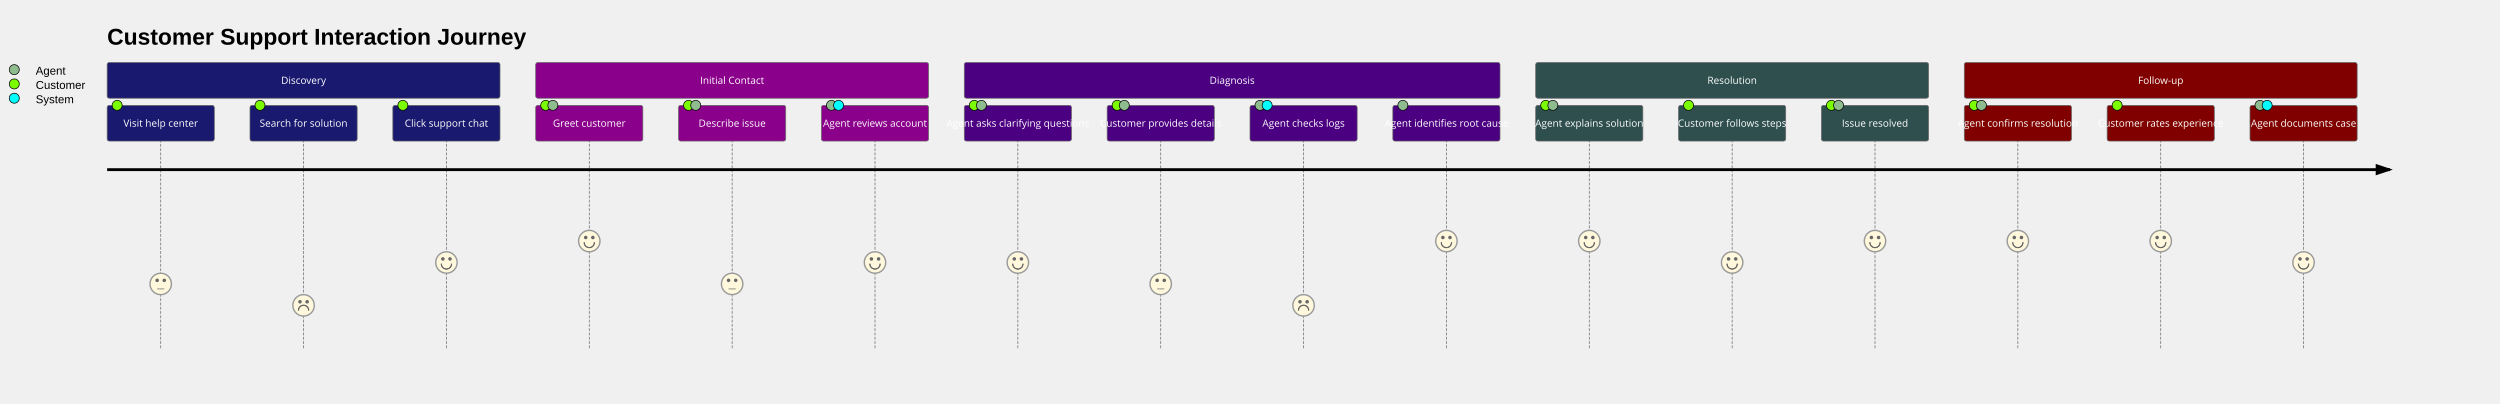
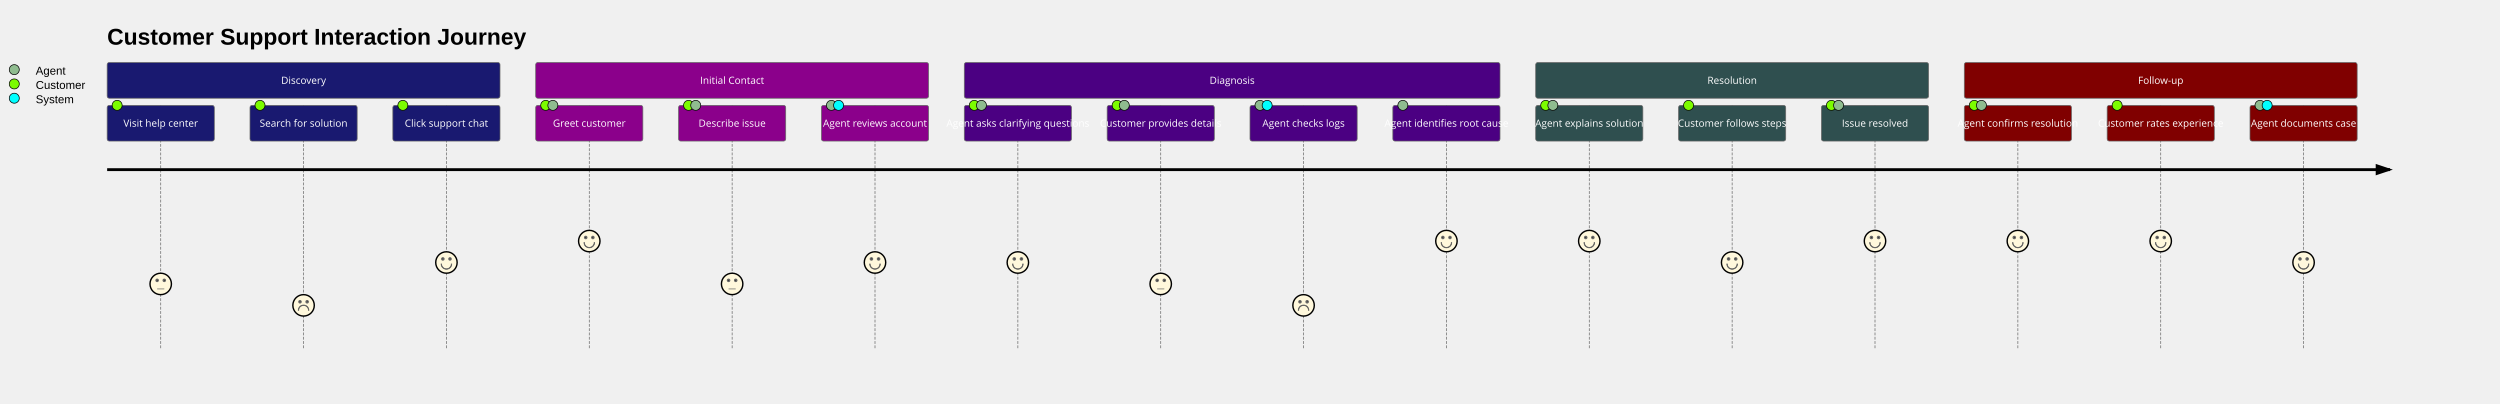
<svg xmlns="http://www.w3.org/2000/svg" width="3500.0" height="565.0" viewBox="0 -25 3500 540" version="1.2" baseProfile="tiny">
-   <circle class="actor-0" fill="#8FBC8F" stroke="#000" cx="20.0" cy="60.0" r="7.0" />
+   <circle class="actor-0" fill="#8FBC8F" stroke="#000000" cx="20.0" cy="60.0" r="7.0" />
  <text fill="#000000" x="50.0" y="67.0" font-family="Arial, Helvetica, sans-serif" font-size="16">Agent</text>
-   <circle class="actor-1" fill="#7CFC00" stroke="#000" cx="20.0" cy="80.0" r="7.0" />
+   <circle class="actor-1" fill="#7CFC00" stroke="#000000" cx="20.0" cy="80.0" r="7.0" />
  <text fill="#000000" x="50.0" y="87.0" font-family="Arial, Helvetica, sans-serif" font-size="16">Customer</text>
-   <circle class="actor-2" fill="#00FFFF" stroke="#000" cx="20.0" cy="100.0" r="7.0" />
+   <circle class="actor-2" fill="#00FFFF" stroke="#000000" cx="20.0" cy="100.0" r="7.0" />
  <text fill="#000000" x="50.0" y="107.0" font-family="Arial, Helvetica, sans-serif" font-size="16">System</text>
  <g>
    <rect class="journey-section section-type-0" fill="#191970" stroke="#666" x="150.0" y="50.0" width="550.0" height="50.0" rx="3.0" ry="3.0" />
    <text class="journey-section section-type-0" fill="#fff" x="425.0" y="79.9" text-anchor="middle" font-family="&quot;Open Sans&quot;, sans-serif" font-size="14">Discovery</text>
  </g>
  <g>
    <rect class="journey-section section-type-1" fill="#8B008B" stroke="#666" x="750.0" y="50.0" width="550.0" height="50.0" rx="3.0" ry="3.0" />
    <text class="journey-section section-type-1" fill="#fff" x="1025.0" y="79.9" text-anchor="middle" font-family="&quot;Open Sans&quot;, sans-serif" font-size="14">Initial Contact</text>
  </g>
  <g>
    <rect class="journey-section section-type-2" fill="#4B0082" stroke="#666" x="1350.0" y="50.0" width="750.0" height="50.0" rx="3.0" ry="3.0" />
    <text class="journey-section section-type-2" fill="#fff" x="1725.0" y="79.9" text-anchor="middle" font-family="&quot;Open Sans&quot;, sans-serif" font-size="14">Diagnosis</text>
  </g>
  <g>
    <rect class="journey-section section-type-3" fill="#2F4F4F" stroke="#666" x="2150.0" y="50.0" width="550.0" height="50.0" rx="3.0" ry="3.0" />
    <text class="journey-section section-type-3" fill="#fff" x="2425.0" y="79.9" text-anchor="middle" font-family="&quot;Open Sans&quot;, sans-serif" font-size="14">Resolution</text>
  </g>
  <g>
    <rect class="journey-section section-type-4" fill="#800000" stroke="#666" x="2750.0" y="50.0" width="550.0" height="50.0" rx="3.0" ry="3.0" />
    <text class="journey-section section-type-4" fill="#fff" x="3025.0" y="79.9" text-anchor="middle" font-family="&quot;Open Sans&quot;, sans-serif" font-size="14">Follow-up</text>
  </g>
  <g id="task-task_0">
    <line class="task-line" stroke="#666" stroke-width="1px" x1="225.0" y1="110.0" x2="225.0" y2="450.0" stroke-dasharray="4 2" />
-     <circle class="face" fill="#FFF8DC" stroke="#999" stroke-width="2" cx="225.0" cy="360.0" r="15.0" />
-     <g>
-       <circle fill="#666" stroke="#666" stroke-width="2" cx="220.0" cy="355.0" r="1.5" />
-       <circle fill="#666" stroke="#666" stroke-width="2" cx="230.0" cy="355.0" r="1.5" />
+     <circle class="face" fill="#FFF8DC" stroke="#000000" stroke-width="2" cx="225.0" cy="360.0" r="15.0" />
+     <g>
+       <circle fill="#000000" stroke="#666" stroke-width="2" cx="220.0" cy="355.0" r="1.5" />
+       <circle fill="#000000" stroke="#666" stroke-width="2" cx="230.0" cy="355.0" r="1.5" />
      <line class="mouth" stroke="#666" stroke-width="1px" x1="220.0" y1="367.0" x2="230.0" y2="367.0" />
    </g>
    <rect class="task task-type-0" fill="#191970" stroke="#666" x="150.0" y="110.0" width="150.0" height="50.0" rx="3.0" ry="3.0" />
-     <circle class="actor-1" fill="#7CFC00" stroke="#000" cx="164.0" cy="110.0" r="7.0" />
+     <circle class="actor-1" fill="#7CFC00" stroke="#000000" cx="164.0" cy="110.0" r="7.0" />
    <text class="task" fill="#fff" x="225.0" y="139.9" text-anchor="middle" font-family="&quot;Open Sans&quot;, sans-serif" font-size="14">Visit help center</text>
  </g>
  <g id="task-task_1">
    <line class="task-line" stroke="#666" stroke-width="1px" x1="425.0" y1="110.0" x2="425.0" y2="450.0" stroke-dasharray="4 2" />
-     <circle class="face" fill="#FFF8DC" stroke="#999" stroke-width="2" cx="425.0" cy="390.0" r="15.0" />
-     <g>
-       <circle fill="#666" stroke="#666" stroke-width="2" cx="420.0" cy="385.0" r="1.5" />
-       <circle fill="#666" stroke="#666" stroke-width="2" cx="430.0" cy="385.0" r="1.5" />
-       <path class="mouth" fill="#000" stroke="#666" d="M417.5,397A7.5,7.5,0,1,1,432.5,397L431.818,397A6.818,6.818,0,1,0,418.182,397Z" />
+     <circle class="face" fill="#FFF8DC" stroke="#000000" stroke-width="2" cx="425.0" cy="390.0" r="15.0" />
+     <g>
+       <circle fill="#000000" stroke="#666" stroke-width="2" cx="420.0" cy="385.0" r="1.5" />
+       <circle fill="#000000" stroke="#666" stroke-width="2" cx="430.0" cy="385.0" r="1.5" />
+       <path class="mouth" fill="#000000" stroke="#666" d="M417.5,397A7.5,7.5,0,1,1,432.5,397L431.818,397A6.818,6.818,0,1,0,418.182,397Z" />
    </g>
    <rect class="task task-type-0" fill="#191970" stroke="#666" x="350.0" y="110.0" width="150.0" height="50.0" rx="3.0" ry="3.0" />
-     <circle class="actor-1" fill="#7CFC00" stroke="#000" cx="364.0" cy="110.0" r="7.0" />
+     <circle class="actor-1" fill="#7CFC00" stroke="#000000" cx="364.0" cy="110.0" r="7.0" />
    <text class="task" fill="#fff" x="425.0" y="139.9" text-anchor="middle" font-family="&quot;Open Sans&quot;, sans-serif" font-size="14">Search for solution</text>
  </g>
  <g id="task-task_2">
    <line class="task-line" stroke="#666" stroke-width="1px" x1="625.0" y1="110.0" x2="625.0" y2="450.0" stroke-dasharray="4 2" />
-     <circle class="face" fill="#FFF8DC" stroke="#999" stroke-width="2" cx="625.0" cy="330.0" r="15.0" />
-     <g>
-       <circle fill="#666" stroke="#666" stroke-width="2" cx="620.0" cy="325.0" r="1.5" />
-       <circle fill="#666" stroke="#666" stroke-width="2" cx="630.0" cy="325.0" r="1.5" />
-       <path class="mouth" fill="#000" stroke="#666" d="M632.5,332A7.5,7.5,0,1,1,617.5,332L618.182,332A6.818,6.818,0,1,0,631.818,332Z" />
+     <circle class="face" fill="#FFF8DC" stroke="#000000" stroke-width="2" cx="625.0" cy="330.0" r="15.0" />
+     <g>
+       <circle fill="#000000" stroke="#666" stroke-width="2" cx="620.0" cy="325.0" r="1.5" />
+       <circle fill="#000000" stroke="#666" stroke-width="2" cx="630.0" cy="325.0" r="1.5" />
+       <path class="mouth" fill="#000000" stroke="#666" d="M632.5,332A7.5,7.5,0,1,1,617.5,332L618.182,332A6.818,6.818,0,1,0,631.818,332Z" />
    </g>
    <rect class="task task-type-0" fill="#191970" stroke="#666" x="550.0" y="110.0" width="150.0" height="50.0" rx="3.0" ry="3.0" />
-     <circle class="actor-1" fill="#7CFC00" stroke="#000" cx="564.0" cy="110.0" r="7.0" />
+     <circle class="actor-1" fill="#7CFC00" stroke="#000000" cx="564.0" cy="110.0" r="7.0" />
    <text class="task" fill="#fff" x="625.0" y="139.9" text-anchor="middle" font-family="&quot;Open Sans&quot;, sans-serif" font-size="14">Click support chat</text>
  </g>
  <g id="task-task_3">
    <line class="task-line" stroke="#666" stroke-width="1px" x1="825.0" y1="110.0" x2="825.0" y2="450.0" stroke-dasharray="4 2" />
-     <circle class="face" fill="#FFF8DC" stroke="#999" stroke-width="2" cx="825.0" cy="300.0" r="15.0" />
-     <g>
-       <circle fill="#666" stroke="#666" stroke-width="2" cx="820.0" cy="295.0" r="1.5" />
-       <circle fill="#666" stroke="#666" stroke-width="2" cx="830.0" cy="295.0" r="1.5" />
-       <path class="mouth" fill="#000" stroke="#666" d="M832.5,302A7.5,7.5,0,1,1,817.5,302L818.182,302A6.818,6.818,0,1,0,831.818,302Z" />
+     <circle class="face" fill="#FFF8DC" stroke="#000000" stroke-width="2" cx="825.0" cy="300.0" r="15.0" />
+     <g>
+       <circle fill="#000000" stroke="#666" stroke-width="2" cx="820.0" cy="295.0" r="1.5" />
+       <circle fill="#000000" stroke="#666" stroke-width="2" cx="830.0" cy="295.0" r="1.5" />
+       <path class="mouth" fill="#000000" stroke="#666" d="M832.5,302A7.5,7.5,0,1,1,817.5,302L818.182,302A6.818,6.818,0,1,0,831.818,302Z" />
    </g>
    <rect class="task task-type-1" fill="#8B008B" stroke="#666" x="750.0" y="110.0" width="150.0" height="50.0" rx="3.0" ry="3.0" />
-     <circle class="actor-1" fill="#7CFC00" stroke="#000" cx="764.0" cy="110.0" r="7.0" />
-     <circle class="actor-0" fill="#8FBC8F" stroke="#000" cx="774.0" cy="110.0" r="7.0" />
+     <circle class="actor-1" fill="#7CFC00" stroke="#000000" cx="764.0" cy="110.0" r="7.0" />
+     <circle class="actor-0" fill="#8FBC8F" stroke="#000000" cx="774.0" cy="110.0" r="7.0" />
    <text class="task" fill="#fff" x="825.0" y="139.9" text-anchor="middle" font-family="&quot;Open Sans&quot;, sans-serif" font-size="14">Greet customer</text>
  </g>
  <g id="task-task_4">
    <line class="task-line" stroke="#666" stroke-width="1px" x1="1025.0" y1="110.0" x2="1025.0" y2="450.0" stroke-dasharray="4 2" />
-     <circle class="face" fill="#FFF8DC" stroke="#999" stroke-width="2" cx="1025.0" cy="360.0" r="15.0" />
-     <g>
-       <circle fill="#666" stroke="#666" stroke-width="2" cx="1020.0" cy="355.0" r="1.5" />
-       <circle fill="#666" stroke="#666" stroke-width="2" cx="1030.0" cy="355.0" r="1.5" />
+     <circle class="face" fill="#FFF8DC" stroke="#000000" stroke-width="2" cx="1025.0" cy="360.0" r="15.0" />
+     <g>
+       <circle fill="#000000" stroke="#666" stroke-width="2" cx="1020.0" cy="355.0" r="1.5" />
+       <circle fill="#000000" stroke="#666" stroke-width="2" cx="1030.0" cy="355.0" r="1.5" />
      <line class="mouth" stroke="#666" stroke-width="1px" x1="1020.0" y1="367.0" x2="1030.0" y2="367.0" />
    </g>
    <rect class="task task-type-1" fill="#8B008B" stroke="#666" x="950.0" y="110.0" width="150.0" height="50.0" rx="3.0" ry="3.0" />
-     <circle class="actor-1" fill="#7CFC00" stroke="#000" cx="964.0" cy="110.0" r="7.0" />
-     <circle class="actor-0" fill="#8FBC8F" stroke="#000" cx="974.0" cy="110.0" r="7.0" />
+     <circle class="actor-1" fill="#7CFC00" stroke="#000000" cx="964.0" cy="110.0" r="7.0" />
+     <circle class="actor-0" fill="#8FBC8F" stroke="#000000" cx="974.0" cy="110.0" r="7.0" />
    <text class="task" fill="#fff" x="1025.0" y="139.9" text-anchor="middle" font-family="&quot;Open Sans&quot;, sans-serif" font-size="14">Describe issue</text>
  </g>
  <g id="task-task_5">
    <line class="task-line" stroke="#666" stroke-width="1px" x1="1225.0" y1="110.0" x2="1225.0" y2="450.0" stroke-dasharray="4 2" />
-     <circle class="face" fill="#FFF8DC" stroke="#999" stroke-width="2" cx="1225.0" cy="330.0" r="15.0" />
-     <g>
-       <circle fill="#666" stroke="#666" stroke-width="2" cx="1220.0" cy="325.0" r="1.5" />
-       <circle fill="#666" stroke="#666" stroke-width="2" cx="1230.0" cy="325.0" r="1.5" />
-       <path class="mouth" fill="#000" stroke="#666" d="M1232.5,332A7.5,7.5,0,1,1,1217.5,332L1218.182,332A6.818,6.818,0,1,0,1231.818,332Z" />
+     <circle class="face" fill="#FFF8DC" stroke="#000000" stroke-width="2" cx="1225.0" cy="330.0" r="15.0" />
+     <g>
+       <circle fill="#000000" stroke="#666" stroke-width="2" cx="1220.0" cy="325.0" r="1.5" />
+       <circle fill="#000000" stroke="#666" stroke-width="2" cx="1230.0" cy="325.0" r="1.5" />
+       <path class="mouth" fill="#000000" stroke="#666" d="M1232.5,332A7.5,7.5,0,1,1,1217.5,332L1218.182,332A6.818,6.818,0,1,0,1231.818,332Z" />
    </g>
    <rect class="task task-type-1" fill="#8B008B" stroke="#666" x="1150.0" y="110.0" width="150.0" height="50.0" rx="3.0" ry="3.0" />
-     <circle class="actor-0" fill="#8FBC8F" stroke="#000" cx="1164.0" cy="110.0" r="7.0" />
-     <circle class="actor-2" fill="#00FFFF" stroke="#000" cx="1174.0" cy="110.0" r="7.0" />
+     <circle class="actor-0" fill="#8FBC8F" stroke="#000000" cx="1164.0" cy="110.0" r="7.0" />
+     <circle class="actor-2" fill="#00FFFF" stroke="#000000" cx="1174.0" cy="110.0" r="7.0" />
    <text class="task" fill="#fff" x="1225.0" y="139.9" text-anchor="middle" font-family="&quot;Open Sans&quot;, sans-serif" font-size="14">Agent reviews account</text>
  </g>
  <g id="task-task_6">
    <line class="task-line" stroke="#666" stroke-width="1px" x1="1425.0" y1="110.0" x2="1425.0" y2="450.0" stroke-dasharray="4 2" />
-     <circle class="face" fill="#FFF8DC" stroke="#999" stroke-width="2" cx="1425.0" cy="330.0" r="15.0" />
-     <g>
-       <circle fill="#666" stroke="#666" stroke-width="2" cx="1420.0" cy="325.0" r="1.5" />
-       <circle fill="#666" stroke="#666" stroke-width="2" cx="1430.0" cy="325.0" r="1.5" />
-       <path class="mouth" fill="#000" stroke="#666" d="M1432.5,332A7.5,7.5,0,1,1,1417.5,332L1418.182,332A6.818,6.818,0,1,0,1431.818,332Z" />
+     <circle class="face" fill="#FFF8DC" stroke="#000000" stroke-width="2" cx="1425.0" cy="330.0" r="15.0" />
+     <g>
+       <circle fill="#000000" stroke="#666" stroke-width="2" cx="1420.0" cy="325.0" r="1.5" />
+       <circle fill="#000000" stroke="#666" stroke-width="2" cx="1430.0" cy="325.0" r="1.5" />
+       <path class="mouth" fill="#000000" stroke="#666" d="M1432.5,332A7.5,7.5,0,1,1,1417.5,332L1418.182,332A6.818,6.818,0,1,0,1431.818,332Z" />
    </g>
    <rect class="task task-type-2" fill="#4B0082" stroke="#666" x="1350.0" y="110.0" width="150.0" height="50.0" rx="3.0" ry="3.0" />
-     <circle class="actor-1" fill="#7CFC00" stroke="#000" cx="1364.0" cy="110.0" r="7.0" />
-     <circle class="actor-0" fill="#8FBC8F" stroke="#000" cx="1374.0" cy="110.0" r="7.0" />
+     <circle class="actor-1" fill="#7CFC00" stroke="#000000" cx="1364.0" cy="110.0" r="7.0" />
+     <circle class="actor-0" fill="#8FBC8F" stroke="#000000" cx="1374.0" cy="110.0" r="7.0" />
    <text class="task" fill="#fff" x="1425.0" y="139.9" text-anchor="middle" font-family="&quot;Open Sans&quot;, sans-serif" font-size="14">Agent asks clarifying questions</text>
  </g>
  <g id="task-task_7">
    <line class="task-line" stroke="#666" stroke-width="1px" x1="1625.0" y1="110.0" x2="1625.0" y2="450.0" stroke-dasharray="4 2" />
-     <circle class="face" fill="#FFF8DC" stroke="#999" stroke-width="2" cx="1625.0" cy="360.0" r="15.0" />
-     <g>
-       <circle fill="#666" stroke="#666" stroke-width="2" cx="1620.0" cy="355.0" r="1.5" />
-       <circle fill="#666" stroke="#666" stroke-width="2" cx="1630.0" cy="355.0" r="1.5" />
+     <circle class="face" fill="#FFF8DC" stroke="#000000" stroke-width="2" cx="1625.0" cy="360.0" r="15.0" />
+     <g>
+       <circle fill="#000000" stroke="#666" stroke-width="2" cx="1620.0" cy="355.0" r="1.5" />
+       <circle fill="#000000" stroke="#666" stroke-width="2" cx="1630.0" cy="355.0" r="1.5" />
      <line class="mouth" stroke="#666" stroke-width="1px" x1="1620.0" y1="367.0" x2="1630.0" y2="367.0" />
    </g>
    <rect class="task task-type-2" fill="#4B0082" stroke="#666" x="1550.0" y="110.0" width="150.0" height="50.0" rx="3.0" ry="3.0" />
-     <circle class="actor-1" fill="#7CFC00" stroke="#000" cx="1564.0" cy="110.0" r="7.0" />
-     <circle class="actor-0" fill="#8FBC8F" stroke="#000" cx="1574.0" cy="110.0" r="7.0" />
+     <circle class="actor-1" fill="#7CFC00" stroke="#000000" cx="1564.0" cy="110.0" r="7.0" />
+     <circle class="actor-0" fill="#8FBC8F" stroke="#000000" cx="1574.0" cy="110.0" r="7.0" />
    <text class="task" fill="#fff" x="1625.0" y="139.9" text-anchor="middle" font-family="&quot;Open Sans&quot;, sans-serif" font-size="14">Customer provides details</text>
  </g>
  <g id="task-task_8">
    <line class="task-line" stroke="#666" stroke-width="1px" x1="1825.0" y1="110.0" x2="1825.0" y2="450.0" stroke-dasharray="4 2" />
-     <circle class="face" fill="#FFF8DC" stroke="#999" stroke-width="2" cx="1825.0" cy="390.0" r="15.0" />
-     <g>
-       <circle fill="#666" stroke="#666" stroke-width="2" cx="1820.0" cy="385.0" r="1.5" />
-       <circle fill="#666" stroke="#666" stroke-width="2" cx="1830.0" cy="385.0" r="1.5" />
-       <path class="mouth" fill="#000" stroke="#666" d="M1817.5,397A7.5,7.5,0,1,1,1832.5,397L1831.818,397A6.818,6.818,0,1,0,1818.182,397Z" />
+     <circle class="face" fill="#FFF8DC" stroke="#000000" stroke-width="2" cx="1825.0" cy="390.0" r="15.0" />
+     <g>
+       <circle fill="#000000" stroke="#666" stroke-width="2" cx="1820.0" cy="385.0" r="1.5" />
+       <circle fill="#000000" stroke="#666" stroke-width="2" cx="1830.0" cy="385.0" r="1.5" />
+       <path class="mouth" fill="#000000" stroke="#666" d="M1817.5,397A7.5,7.5,0,1,1,1832.5,397L1831.818,397A6.818,6.818,0,1,0,1818.182,397Z" />
    </g>
    <rect class="task task-type-2" fill="#4B0082" stroke="#666" x="1750.0" y="110.0" width="150.0" height="50.0" rx="3.0" ry="3.0" />
-     <circle class="actor-0" fill="#8FBC8F" stroke="#000" cx="1764.0" cy="110.0" r="7.0" />
-     <circle class="actor-2" fill="#00FFFF" stroke="#000" cx="1774.0" cy="110.0" r="7.0" />
+     <circle class="actor-0" fill="#8FBC8F" stroke="#000000" cx="1764.0" cy="110.0" r="7.0" />
+     <circle class="actor-2" fill="#00FFFF" stroke="#000000" cx="1774.0" cy="110.0" r="7.0" />
    <text class="task" fill="#fff" x="1825.0" y="139.9" text-anchor="middle" font-family="&quot;Open Sans&quot;, sans-serif" font-size="14">Agent checks logs</text>
  </g>
  <g id="task-task_9">
    <line class="task-line" stroke="#666" stroke-width="1px" x1="2025.0" y1="110.0" x2="2025.0" y2="450.0" stroke-dasharray="4 2" />
-     <circle class="face" fill="#FFF8DC" stroke="#999" stroke-width="2" cx="2025.0" cy="300.0" r="15.0" />
-     <g>
-       <circle fill="#666" stroke="#666" stroke-width="2" cx="2020.0" cy="295.0" r="1.5" />
-       <circle fill="#666" stroke="#666" stroke-width="2" cx="2030.0" cy="295.0" r="1.5" />
-       <path class="mouth" fill="#000" stroke="#666" d="M2032.5,302A7.5,7.5,0,1,1,2017.5,302L2018.182,302A6.818,6.818,0,1,0,2031.818,302Z" />
+     <circle class="face" fill="#FFF8DC" stroke="#000000" stroke-width="2" cx="2025.0" cy="300.0" r="15.0" />
+     <g>
+       <circle fill="#000000" stroke="#666" stroke-width="2" cx="2020.0" cy="295.0" r="1.5" />
+       <circle fill="#000000" stroke="#666" stroke-width="2" cx="2030.0" cy="295.0" r="1.5" />
+       <path class="mouth" fill="#000000" stroke="#666" d="M2032.5,302A7.5,7.5,0,1,1,2017.5,302L2018.182,302A6.818,6.818,0,1,0,2031.818,302Z" />
    </g>
    <rect class="task task-type-2" fill="#4B0082" stroke="#666" x="1950.0" y="110.0" width="150.0" height="50.0" rx="3.0" ry="3.0" />
-     <circle class="actor-0" fill="#8FBC8F" stroke="#000" cx="1964.0" cy="110.0" r="7.0" />
+     <circle class="actor-0" fill="#8FBC8F" stroke="#000000" cx="1964.0" cy="110.0" r="7.0" />
    <text class="task" fill="#fff" x="2025.0" y="139.9" text-anchor="middle" font-family="&quot;Open Sans&quot;, sans-serif" font-size="14">Agent identifies root cause</text>
  </g>
  <g id="task-task_10">
    <line class="task-line" stroke="#666" stroke-width="1px" x1="2225.0" y1="110.0" x2="2225.0" y2="450.0" stroke-dasharray="4 2" />
-     <circle class="face" fill="#FFF8DC" stroke="#999" stroke-width="2" cx="2225.0" cy="300.0" r="15.0" />
-     <g>
-       <circle fill="#666" stroke="#666" stroke-width="2" cx="2220.0" cy="295.0" r="1.5" />
-       <circle fill="#666" stroke="#666" stroke-width="2" cx="2230.0" cy="295.0" r="1.5" />
-       <path class="mouth" fill="#000" stroke="#666" d="M2232.5,302A7.5,7.5,0,1,1,2217.5,302L2218.182,302A6.818,6.818,0,1,0,2231.818,302Z" />
+     <circle class="face" fill="#FFF8DC" stroke="#000000" stroke-width="2" cx="2225.0" cy="300.0" r="15.0" />
+     <g>
+       <circle fill="#000000" stroke="#666" stroke-width="2" cx="2220.0" cy="295.0" r="1.5" />
+       <circle fill="#000000" stroke="#666" stroke-width="2" cx="2230.0" cy="295.0" r="1.5" />
+       <path class="mouth" fill="#000000" stroke="#666" d="M2232.5,302A7.5,7.5,0,1,1,2217.5,302L2218.182,302A6.818,6.818,0,1,0,2231.818,302Z" />
    </g>
    <rect class="task task-type-3" fill="#2F4F4F" stroke="#666" x="2150.0" y="110.0" width="150.0" height="50.0" rx="3.0" ry="3.0" />
-     <circle class="actor-1" fill="#7CFC00" stroke="#000" cx="2164.0" cy="110.0" r="7.0" />
-     <circle class="actor-0" fill="#8FBC8F" stroke="#000" cx="2174.0" cy="110.0" r="7.0" />
+     <circle class="actor-1" fill="#7CFC00" stroke="#000000" cx="2164.0" cy="110.0" r="7.0" />
+     <circle class="actor-0" fill="#8FBC8F" stroke="#000000" cx="2174.0" cy="110.0" r="7.0" />
    <text class="task" fill="#fff" x="2225.0" y="139.9" text-anchor="middle" font-family="&quot;Open Sans&quot;, sans-serif" font-size="14">Agent explains solution</text>
  </g>
  <g id="task-task_11">
    <line class="task-line" stroke="#666" stroke-width="1px" x1="2425.0" y1="110.0" x2="2425.0" y2="450.0" stroke-dasharray="4 2" />
-     <circle class="face" fill="#FFF8DC" stroke="#999" stroke-width="2" cx="2425.0" cy="330.0" r="15.0" />
-     <g>
-       <circle fill="#666" stroke="#666" stroke-width="2" cx="2420.0" cy="325.0" r="1.5" />
-       <circle fill="#666" stroke="#666" stroke-width="2" cx="2430.0" cy="325.0" r="1.5" />
-       <path class="mouth" fill="#000" stroke="#666" d="M2432.5,332A7.5,7.5,0,1,1,2417.5,332L2418.182,332A6.818,6.818,0,1,0,2431.818,332Z" />
+     <circle class="face" fill="#FFF8DC" stroke="#000000" stroke-width="2" cx="2425.0" cy="330.0" r="15.0" />
+     <g>
+       <circle fill="#000000" stroke="#666" stroke-width="2" cx="2420.0" cy="325.0" r="1.5" />
+       <circle fill="#000000" stroke="#666" stroke-width="2" cx="2430.0" cy="325.0" r="1.5" />
+       <path class="mouth" fill="#000000" stroke="#666" d="M2432.5,332A7.5,7.5,0,1,1,2417.5,332L2418.182,332A6.818,6.818,0,1,0,2431.818,332Z" />
    </g>
    <rect class="task task-type-3" fill="#2F4F4F" stroke="#666" x="2350.0" y="110.0" width="150.0" height="50.0" rx="3.0" ry="3.0" />
-     <circle class="actor-1" fill="#7CFC00" stroke="#000" cx="2364.0" cy="110.0" r="7.0" />
+     <circle class="actor-1" fill="#7CFC00" stroke="#000000" cx="2364.0" cy="110.0" r="7.0" />
    <text class="task" fill="#fff" x="2425.0" y="139.9" text-anchor="middle" font-family="&quot;Open Sans&quot;, sans-serif" font-size="14">Customer follows steps</text>
  </g>
  <g id="task-task_12">
    <line class="task-line" stroke="#666" stroke-width="1px" x1="2625.0" y1="110.0" x2="2625.0" y2="450.0" stroke-dasharray="4 2" />
-     <circle class="face" fill="#FFF8DC" stroke="#999" stroke-width="2" cx="2625.0" cy="300.0" r="15.0" />
-     <g>
-       <circle fill="#666" stroke="#666" stroke-width="2" cx="2620.0" cy="295.0" r="1.5" />
-       <circle fill="#666" stroke="#666" stroke-width="2" cx="2630.0" cy="295.0" r="1.5" />
-       <path class="mouth" fill="#000" stroke="#666" d="M2632.5,302A7.5,7.5,0,1,1,2617.5,302L2618.182,302A6.818,6.818,0,1,0,2631.818,302Z" />
+     <circle class="face" fill="#FFF8DC" stroke="#000000" stroke-width="2" cx="2625.0" cy="300.0" r="15.0" />
+     <g>
+       <circle fill="#000000" stroke="#666" stroke-width="2" cx="2620.0" cy="295.0" r="1.5" />
+       <circle fill="#000000" stroke="#666" stroke-width="2" cx="2630.0" cy="295.0" r="1.5" />
+       <path class="mouth" fill="#000000" stroke="#666" d="M2632.5,302A7.5,7.5,0,1,1,2617.5,302L2618.182,302A6.818,6.818,0,1,0,2631.818,302Z" />
    </g>
    <rect class="task task-type-3" fill="#2F4F4F" stroke="#666" x="2550.0" y="110.0" width="150.0" height="50.0" rx="3.0" ry="3.0" />
-     <circle class="actor-1" fill="#7CFC00" stroke="#000" cx="2564.0" cy="110.0" r="7.0" />
-     <circle class="actor-0" fill="#8FBC8F" stroke="#000" cx="2574.0" cy="110.0" r="7.0" />
+     <circle class="actor-1" fill="#7CFC00" stroke="#000000" cx="2564.0" cy="110.0" r="7.0" />
+     <circle class="actor-0" fill="#8FBC8F" stroke="#000000" cx="2574.0" cy="110.0" r="7.0" />
    <text class="task" fill="#fff" x="2625.0" y="139.9" text-anchor="middle" font-family="&quot;Open Sans&quot;, sans-serif" font-size="14">Issue resolved</text>
  </g>
  <g id="task-task_13">
    <line class="task-line" stroke="#666" stroke-width="1px" x1="2825.0" y1="110.0" x2="2825.0" y2="450.0" stroke-dasharray="4 2" />
-     <circle class="face" fill="#FFF8DC" stroke="#999" stroke-width="2" cx="2825.0" cy="300.0" r="15.0" />
-     <g>
-       <circle fill="#666" stroke="#666" stroke-width="2" cx="2820.0" cy="295.0" r="1.5" />
-       <circle fill="#666" stroke="#666" stroke-width="2" cx="2830.0" cy="295.0" r="1.5" />
-       <path class="mouth" fill="#000" stroke="#666" d="M2832.5,302A7.5,7.5,0,1,1,2817.5,302L2818.182,302A6.818,6.818,0,1,0,2831.818,302Z" />
+     <circle class="face" fill="#FFF8DC" stroke="#000000" stroke-width="2" cx="2825.0" cy="300.0" r="15.0" />
+     <g>
+       <circle fill="#000000" stroke="#666" stroke-width="2" cx="2820.0" cy="295.0" r="1.5" />
+       <circle fill="#000000" stroke="#666" stroke-width="2" cx="2830.0" cy="295.0" r="1.5" />
+       <path class="mouth" fill="#000000" stroke="#666" d="M2832.5,302A7.5,7.5,0,1,1,2817.5,302L2818.182,302A6.818,6.818,0,1,0,2831.818,302Z" />
    </g>
    <rect class="task task-type-4" fill="#800000" stroke="#666" x="2750.0" y="110.0" width="150.0" height="50.0" rx="3.0" ry="3.0" />
-     <circle class="actor-1" fill="#7CFC00" stroke="#000" cx="2764.0" cy="110.0" r="7.0" />
-     <circle class="actor-0" fill="#8FBC8F" stroke="#000" cx="2774.0" cy="110.0" r="7.0" />
+     <circle class="actor-1" fill="#7CFC00" stroke="#000000" cx="2764.0" cy="110.0" r="7.0" />
+     <circle class="actor-0" fill="#8FBC8F" stroke="#000000" cx="2774.0" cy="110.0" r="7.0" />
    <text class="task" fill="#fff" x="2825.0" y="139.9" text-anchor="middle" font-family="&quot;Open Sans&quot;, sans-serif" font-size="14">Agent confirms resolution</text>
  </g>
  <g id="task-task_14">
    <line class="task-line" stroke="#666" stroke-width="1px" x1="3025.0" y1="110.0" x2="3025.0" y2="450.0" stroke-dasharray="4 2" />
-     <circle class="face" fill="#FFF8DC" stroke="#999" stroke-width="2" cx="3025.0" cy="300.0" r="15.0" />
-     <g>
-       <circle fill="#666" stroke="#666" stroke-width="2" cx="3020.0" cy="295.0" r="1.5" />
-       <circle fill="#666" stroke="#666" stroke-width="2" cx="3030.0" cy="295.0" r="1.5" />
-       <path class="mouth" fill="#000" stroke="#666" d="M3032.5,302A7.5,7.5,0,1,1,3017.5,302L3018.182,302A6.818,6.818,0,1,0,3031.818,302Z" />
+     <circle class="face" fill="#FFF8DC" stroke="#000000" stroke-width="2" cx="3025.0" cy="300.0" r="15.0" />
+     <g>
+       <circle fill="#000000" stroke="#666" stroke-width="2" cx="3020.0" cy="295.0" r="1.5" />
+       <circle fill="#000000" stroke="#666" stroke-width="2" cx="3030.0" cy="295.0" r="1.5" />
+       <path class="mouth" fill="#000000" stroke="#666" d="M3032.5,302A7.5,7.5,0,1,1,3017.5,302L3018.182,302A6.818,6.818,0,1,0,3031.818,302Z" />
    </g>
    <rect class="task task-type-4" fill="#800000" stroke="#666" x="2950.0" y="110.0" width="150.0" height="50.0" rx="3.0" ry="3.0" />
-     <circle class="actor-1" fill="#7CFC00" stroke="#000" cx="2964.0" cy="110.0" r="7.0" />
+     <circle class="actor-1" fill="#7CFC00" stroke="#000000" cx="2964.0" cy="110.0" r="7.0" />
    <text class="task" fill="#fff" x="3025.0" y="139.9" text-anchor="middle" font-family="&quot;Open Sans&quot;, sans-serif" font-size="14">Customer rates experience</text>
  </g>
  <g id="task-task_15">
    <line class="task-line" stroke="#666" stroke-width="1px" x1="3225.0" y1="110.0" x2="3225.0" y2="450.0" stroke-dasharray="4 2" />
-     <circle class="face" fill="#FFF8DC" stroke="#999" stroke-width="2" cx="3225.0" cy="330.0" r="15.0" />
-     <g>
-       <circle fill="#666" stroke="#666" stroke-width="2" cx="3220.0" cy="325.0" r="1.5" />
-       <circle fill="#666" stroke="#666" stroke-width="2" cx="3230.0" cy="325.0" r="1.5" />
-       <path class="mouth" fill="#000" stroke="#666" d="M3232.5,332A7.5,7.5,0,1,1,3217.5,332L3218.182,332A6.818,6.818,0,1,0,3231.818,332Z" />
+     <circle class="face" fill="#FFF8DC" stroke="#000000" stroke-width="2" cx="3225.0" cy="330.0" r="15.0" />
+     <g>
+       <circle fill="#000000" stroke="#666" stroke-width="2" cx="3220.0" cy="325.0" r="1.5" />
+       <circle fill="#000000" stroke="#666" stroke-width="2" cx="3230.0" cy="325.0" r="1.5" />
+       <path class="mouth" fill="#000000" stroke="#666" d="M3232.5,332A7.5,7.5,0,1,1,3217.5,332L3218.182,332A6.818,6.818,0,1,0,3231.818,332Z" />
    </g>
    <rect class="task task-type-4" fill="#800000" stroke="#666" x="3150.0" y="110.0" width="150.0" height="50.0" rx="3.0" ry="3.0" />
-     <circle class="actor-0" fill="#8FBC8F" stroke="#000" cx="3164.0" cy="110.0" r="7.0" />
-     <circle class="actor-2" fill="#00FFFF" stroke="#000" cx="3174.0" cy="110.0" r="7.0" />
+     <circle class="actor-0" fill="#8FBC8F" stroke="#000000" cx="3164.0" cy="110.0" r="7.0" />
+     <circle class="actor-2" fill="#00FFFF" stroke="#000000" cx="3174.0" cy="110.0" r="7.0" />
    <text class="task" fill="#fff" x="3225.0" y="139.9" text-anchor="middle" font-family="&quot;Open Sans&quot;, sans-serif" font-size="14">Agent documents case</text>
  </g>
  <text fill="#000000" x="150.0" y="25.0" font-family="Arial, Helvetica, sans-serif" font-size="32" font-weight="bold">Customer Support Interaction Journey</text>
-   <line stroke="black" stroke-width="4" x1="150.0" y1="200.0" x2="3346.0" y2="200.0" />
-   <path fill="black" d="M 3326,192 V 208 L 3350,200 Z" />
+   <line stroke="#000000" stroke-width="4" x1="150.0" y1="200.0" x2="3346.0" y2="200.0" />
+   <path fill="#000000" d="M 3326,192 V 208 L 3350,200 Z" />
</svg>
